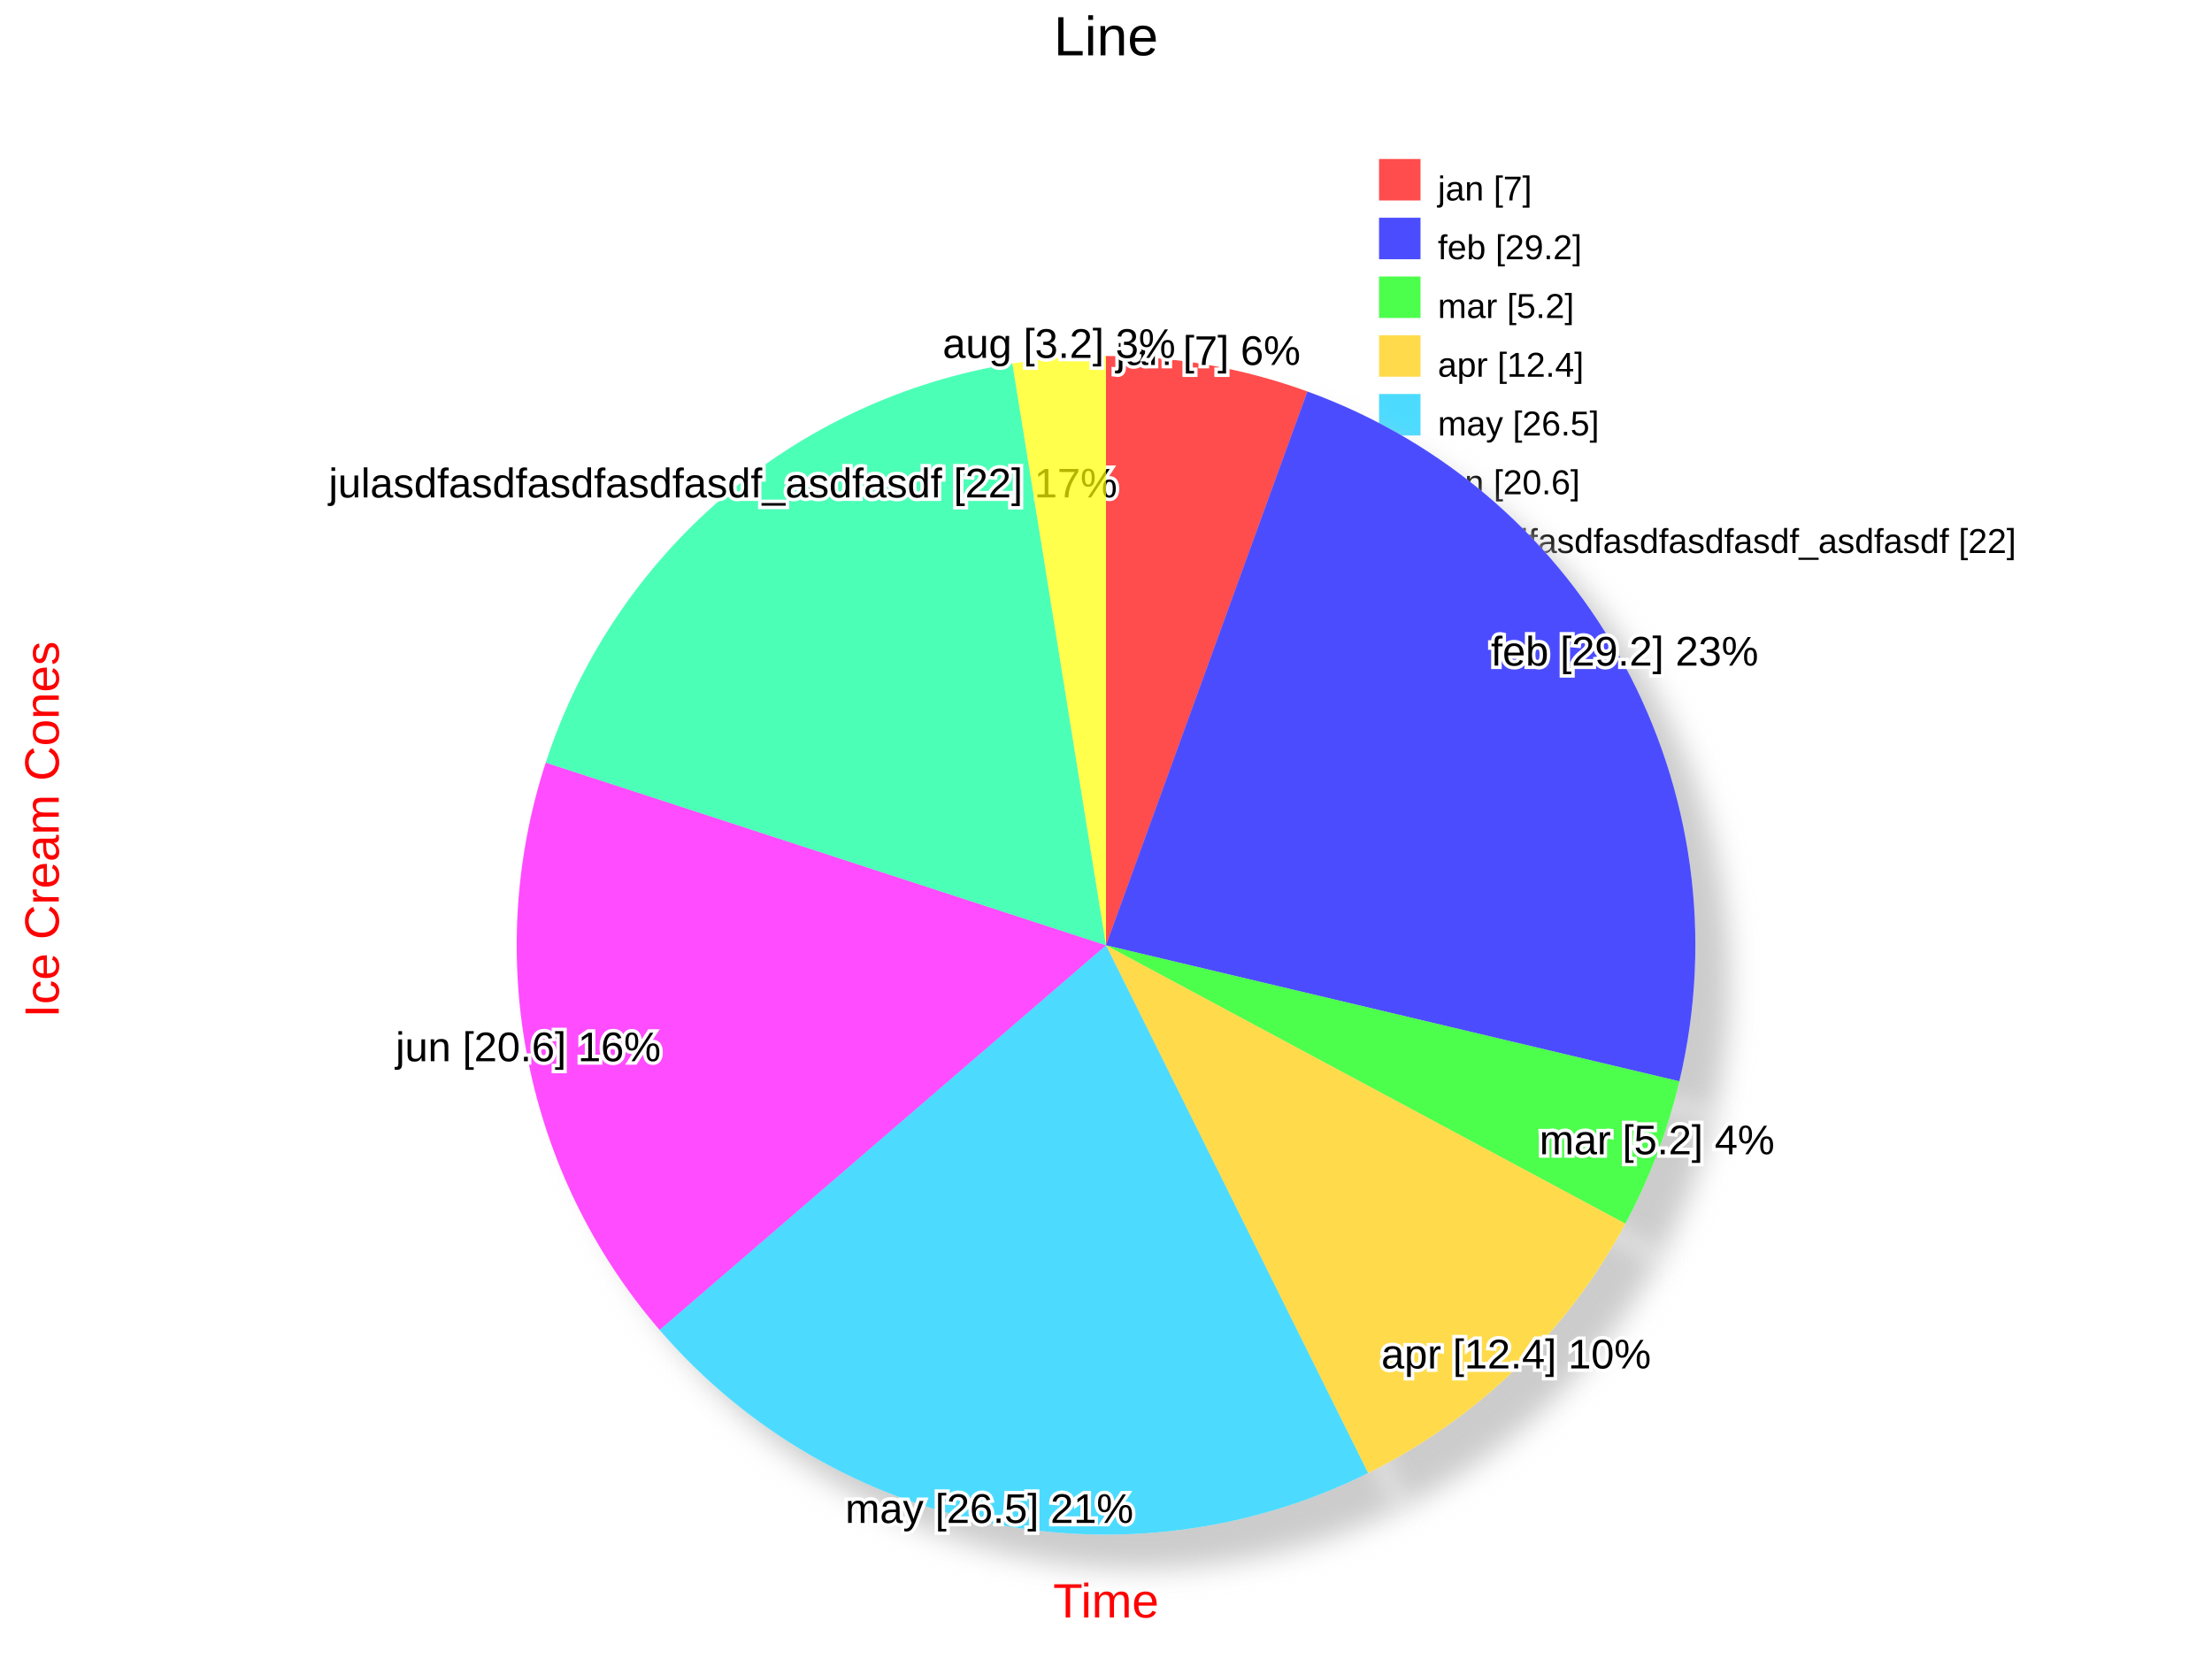
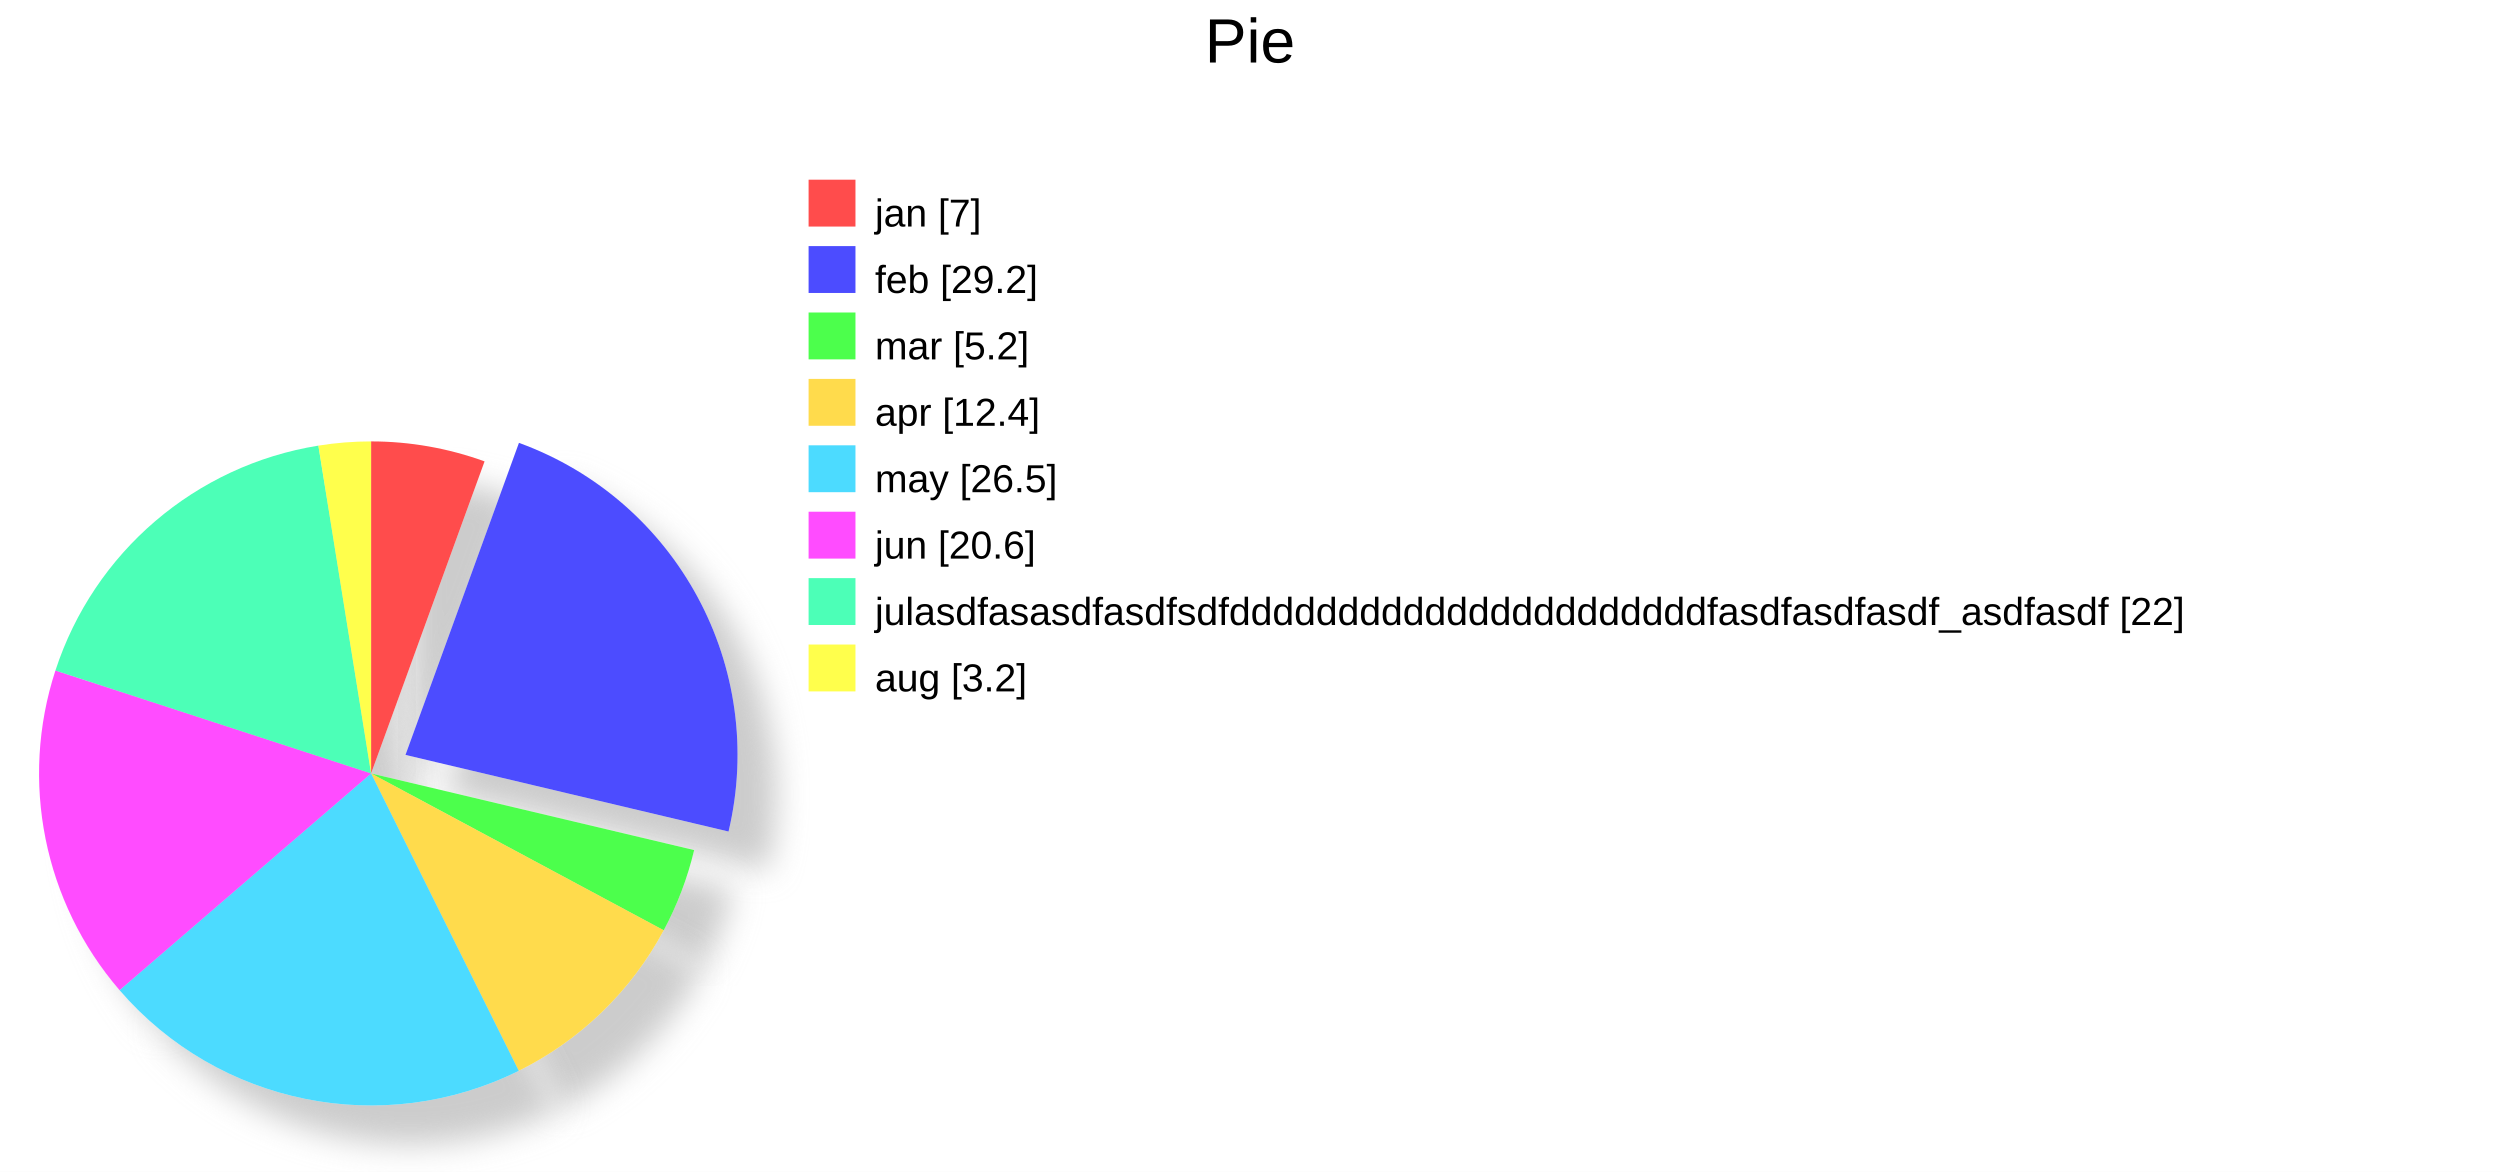
- <svg xmlns="http://www.w3.org/2000/svg" width="640" height="480" viewBox="0 0 640 480">
+ <svg xmlns="http://www.w3.org/2000/svg" width="640" height="300" viewBox="0 0 640 300">
  <defs>
    <filter id="dropshadow" width="1.2" height="1.2">
      <feGaussianBlur stdDeviation="4" result="blur" />
    </filter>
    <style type="text/css">
/* Copy from here for external style sheet */
.svgBackground{
  fill:#ffffff;
}
.graphBackground{
  fill:#f0f0f0;
}

/* graphs titles */
.mainTitle{
  text-anchor: middle;
  fill: #000000;
  font-size: 16px;
  font-family: "Arial", sans-serif;
  font-weight: normal;
}
.subTitle{
  text-anchor: middle;
  fill: #999999;
  font-size: 14px;
  font-family: "Arial", sans-serif;
  font-weight: normal;
}

.axis{
  stroke: #000000;
  stroke-width: 1px;
}

.guideLines{
  stroke: #666666;
  stroke-width: 1px;
  stroke-dasharray: 5 5;
}

.xAxisLabels{
  text-anchor: middle;
  fill: #000000;
  font-size: 12px;
  font-family: "Arial", sans-serif;
  font-weight: normal;
}

.yAxisLabels{
  text-anchor: end;
  fill: #000000;
  font-size: 12px;
  font-family: "Arial", sans-serif;
  font-weight: normal;
}

.xAxisTitle{
  text-anchor: middle;
  fill: #ff0000;
  font-size: 14px;
  font-family: "Arial", sans-serif;
  font-weight: normal;
}

.yAxisTitle{
  fill: #ff0000;
  text-anchor: middle;
  font-size: 14px;
  font-family: "Arial", sans-serif;
  font-weight: normal;
}

.dataPointLabel{
  fill: #000000;
  text-anchor:middle;
  font-size: 10px;
  font-family: "Arial", sans-serif;
  font-weight: normal;
}

.staggerGuideLine{
  fill: none;
  stroke: #000000;
  stroke-width: 0.5px;  
}

.dataPointLabel{
	fill: #000000;
	text-anchor:middle;
	font-size: 12px;
	font-family: "Arial", sans-serif;
	font-weight: normal;
}

/* key - MUST match fill styles */
.key1,.fill1{
	fill: #ff0000;
	fill-opacity: 0.7;
	stroke: none;
	stroke-width: 1px;	
}
.key2,.fill2{
	fill: #0000ff;
	fill-opacity: 0.7;
	stroke: none;
	stroke-width: 1px;	
}
.key3,.fill3{
	fill-opacity: 0.7;
	fill: #00ff00;
	stroke: none;
	stroke-width: 1px;	
}
.key4,.fill4{
	fill-opacity: 0.7;
	fill: #ffcc00;
	stroke: none;
	stroke-width: 1px;	
}
.key5,.fill5{
	fill-opacity: 0.7;
	fill: #00ccff;
	stroke: none;
	stroke-width: 1px;	
}
.key6,.fill6{
	fill-opacity: 0.7;
	fill: #ff00ff;
	stroke: none;
	stroke-width: 1px;	
}
.key7,.fill7{
	fill-opacity: 0.7;
	fill: #00ff99;
	stroke: none;
	stroke-width: 1px;	
}
.key8,.fill8{
	fill-opacity: 0.7;
	fill: #ffff00;
	stroke: none;
	stroke-width: 1px;	
}
.key9,.fill9{
	fill-opacity: 0.7;
	fill: #cc6666;
	stroke: none;
	stroke-width: 1px;	
}
.key10,.fill10{
	fill-opacity: 0.7;
	fill: #663399;
	stroke: none;
	stroke-width: 1px;	
}
.key11,.fill11{
	fill-opacity: 0.7;
	fill: #339900;
	stroke: none;
	stroke-width: 1px;	
}
.key12,.fill12{
	fill-opacity: 0.7;
	fill: #9966FF;
	stroke: none;
	stroke-width: 1px;	
}


.keyText{
  fill: #000000;
  text-anchor:start;
  font-size: 10px;
  font-family: "Arial", sans-serif;
  font-weight: normal;
}
/* End copy for external style sheet */

</style>
  </defs>
-   <rect width="640" height="480" x="0" y="0" class="svgBackground" />
+   <rect width="640" height="300" x="0" y="0" class="svgBackground" />
  <text x="320" y="16" class="mainTitle">
- Line
- </text>
-   <text x="320" y="468" class="xAxisTitle">
- Time
- </text>
-   <text x="17" y="240" class="yAxisTitle" transform="rotate( -90, 17, 240 )">
- Ice Cream Cones
- </text>
-   <g transform="translate(399.0 46)">
+ Pie
+ </text>
+   <g transform="translate(207.0 46)">
    <rect x="0" y="0" width="12" height="12" class="key1" />
    <text x="17" y="12" class="keyText">
jan [7]
</text>
    <rect x="0" y="17" width="12" height="12" class="key2" />
    <text x="17" y="29" class="keyText">
feb [29.2]
</text>
    <rect x="0" y="34" width="12" height="12" class="key3" />
    <text x="17" y="46" class="keyText">
mar [5.2]
</text>
    <rect x="0" y="51" width="12" height="12" class="key4" />
    <text x="17" y="63" class="keyText">
apr [12.4]
</text>
    <rect x="0" y="68" width="12" height="12" class="key5" />
    <text x="17" y="80" class="keyText">
may [26.5]
</text>
    <rect x="0" y="85" width="12" height="12" class="key6" />
    <text x="17" y="97" class="keyText">
jun [20.6]
</text>
    <rect x="0" y="102" width="12" height="12" class="key7" />
    <text x="17" y="114" class="keyText">
- julasdfasdfasdfasdfasdf_asdfasdf [22]
+ julasdfasasdfasdfsdfddddddddddddddddddddddfasdfasdfasdf_asdfasdf [22]
</text>
    <rect x="0" y="119" width="12" height="12" class="key8" />
    <text x="17" y="131" class="keyText">
aug [3.2]
</text>
  </g>
-   <g transform="translate( 149.5 103.0 )">
+   <g transform="translate( 10.0 113.0 )">
    <g>
-       <path d="M170.5,170.5 L170.5,0.0 A170.5,170.5 0, 0,1, 228.77 10.266 Z" filter="url(#dropshadow)" style="fill: #ccc; stroke: none;" transform="translate( 10 10 )" />
-       <path d="M170.5,170.5 L228.77,10.266 A170.5,170.5 0, 0,1, 336.395 209.858 Z" filter="url(#dropshadow)" style="fill: #ccc; stroke: none;" transform="translate( 10 10 )" />
-       <path d="M170.5,170.5 L336.395,209.858 A170.5,170.5 0, 0,1, 320.774 251.049 Z" filter="url(#dropshadow)" style="fill: #ccc; stroke: none;" transform="translate( 10 10 )" />
-       <path d="M170.5,170.5 L320.774,251.049 A170.5,170.5 0, 0,1, 246.331 323.209 Z" filter="url(#dropshadow)" style="fill: #ccc; stroke: none;" transform="translate( 10 10 )" />
-       <path d="M170.5,170.5 L246.331,323.209 A170.5,170.5 0, 0,1, 41.342 281.803 Z" filter="url(#dropshadow)" style="fill: #ccc; stroke: none;" transform="translate( 10 10 )" />
-       <path d="M170.5,170.5 L41.342,281.803 A170.5,170.5 0, 0,1, 8.397 117.651 Z" filter="url(#dropshadow)" style="fill: #ccc; stroke: none;" transform="translate( 10 10 )" />
-       <path d="M170.5,170.5 L8.397,117.651 A170.5,170.5 0, 0,1, 143.429 2.163 Z" filter="url(#dropshadow)" style="fill: #ccc; stroke: none;" transform="translate( 10 10 )" />
-       <path d="M170.5,170.5 L143.429,2.163 A170.5,170.5 0, 0,1, 170.5 0.0 Z" filter="url(#dropshadow)" style="fill: #ccc; stroke: none;" transform="translate( 10 10 )" />
+       <path d="M85.0,85.0 L85.0,0.0 A85.0,85.0 0, 0,1, 114.05 5.118 Z" filter="url(#dropshadow)" style="fill: #ccc; stroke: none;" transform="translate( 10 10 )" />
+       <path d="M85.0,85.0 L114.05,5.118 A85.0,85.0 0, 0,1, 167.704 104.621 Z" filter="url(#dropshadow)" style="fill: #ccc; stroke: none;" transform="translate( 18.8019 5.253793 )" />
+       <path d="M85.0,85.0 L167.704,104.621 A85.0,85.0 0, 0,1, 159.916 125.156 Z" filter="url(#dropshadow)" style="fill: #ccc; stroke: none;" transform="translate( 10 10 )" />
+       <path d="M85.0,85.0 L159.916,125.156 A85.0,85.0 0, 0,1, 122.804 161.13 Z" filter="url(#dropshadow)" style="fill: #ccc; stroke: none;" transform="translate( 10 10 )" />
+       <path d="M85.0,85.0 L122.804,161.13 A85.0,85.0 0, 0,1, 20.61 140.488 Z" filter="url(#dropshadow)" style="fill: #ccc; stroke: none;" transform="translate( 10 10 )" />
+       <path d="M85.0,85.0 L20.61,140.488 A85.0,85.0 0, 0,1, 4.186 58.653 Z" filter="url(#dropshadow)" style="fill: #ccc; stroke: none;" transform="translate( 10 10 )" />
+       <path d="M85.0,85.0 L4.186,58.653 A85.0,85.0 0, 0,1, 71.504 1.078 Z" filter="url(#dropshadow)" style="fill: #ccc; stroke: none;" transform="translate( 10 10 )" />
+       <path d="M85.0,85.0 L71.504,1.078 A85.0,85.0 0, 0,1, 85 0.0 Z" filter="url(#dropshadow)" style="fill: #ccc; stroke: none;" transform="translate( 10 10 )" />
    </g>
    <g>
-       <path d="M170.5,170.5 L170.5,0.0 A170.5,170.5 0, 0,1, 228.77 10.266 Z" style="fill: #fff; stroke: none;" />
-       <path d="M170.5,170.5 L228.77,10.266 A170.5,170.5 0, 0,1, 336.395 209.858 Z" style="fill: #fff; stroke: none;" />
-       <path d="M170.5,170.5 L336.395,209.858 A170.5,170.5 0, 0,1, 320.774 251.049 Z" style="fill: #fff; stroke: none;" />
-       <path d="M170.5,170.5 L320.774,251.049 A170.5,170.5 0, 0,1, 246.331 323.209 Z" style="fill: #fff; stroke: none;" />
-       <path d="M170.5,170.5 L246.331,323.209 A170.5,170.5 0, 0,1, 41.342 281.803 Z" style="fill: #fff; stroke: none;" />
-       <path d="M170.5,170.5 L41.342,281.803 A170.5,170.5 0, 0,1, 8.397 117.651 Z" style="fill: #fff; stroke: none;" />
-       <path d="M170.5,170.5 L8.397,117.651 A170.5,170.5 0, 0,1, 143.429 2.163 Z" style="fill: #fff; stroke: none;" />
-       <path d="M170.5,170.5 L143.429,2.163 A170.5,170.5 0, 0,1, 170.5 0.0 Z" style="fill: #fff; stroke: none;" />
+       <path d="M85.0,85.0 L85.0,0.0 A85.0,85.0 0, 0,1, 114.05 5.118 Z" style="fill: #fff; stroke: none;" />
+       <path d="M85.0,85.0 L114.05,5.118 A85.0,85.0 0, 0,1, 167.704 104.621 Z" style="fill: #fff; stroke: none;" transform="translate( 8.801904 -4.746207 )" />
+       <path d="M85.0,85.0 L167.704,104.621 A85.0,85.0 0, 0,1, 159.916 125.156 Z" style="fill: #fff; stroke: none;" />
+       <path d="M85.0,85.0 L159.916,125.156 A85.0,85.0 0, 0,1, 122.804 161.13 Z" style="fill: #fff; stroke: none;" />
+       <path d="M85.0,85.0 L122.804,161.13 A85.0,85.0 0, 0,1, 20.61 140.488 Z" style="fill: #fff; stroke: none;" />
+       <path d="M85.0,85.0 L20.61,140.488 A85.0,85.0 0, 0,1, 4.186 58.653 Z" style="fill: #fff; stroke: none;" />
+       <path d="M85.0,85.0 L4.186,58.653 A85.0,85.0 0, 0,1, 71.504 1.078 Z" style="fill: #fff; stroke: none;" />
+       <path d="M85.0,85.0 L71.504,1.078 A85.0,85.0 0, 0,1, 85 0.0 Z" style="fill: #fff; stroke: none;" />
    </g>
    <g>
-       <path d="M170.5,170.5 L170.5,0.0 A170.5,170.5 0, 0,1, 228.77 10.266 Z" class="fill1" />
-       <text x="200.084" y="2.586" class="dataPointLabel" style="stroke: #fff; stroke-width: 2;">
- jan [7] 6%
- </text>
-       <text x="200.084" y="2.586" class="dataPointLabel">
- jan [7] 6%
- </text>
-       <path d="M170.5,170.5 L228.77,10.266 A170.5,170.5 0, 0,1, 336.395 209.858 Z" class="fill2" />
-       <text x="320.572" y="89.577" class="dataPointLabel" style="stroke: #fff; stroke-width: 2;">
- feb [29.2] 23%
- </text>
-       <text x="320.572" y="89.577" class="dataPointLabel">
- feb [29.2] 23%
- </text>
-       <path d="M170.5,170.5 L336.395,209.858 A170.5,170.5 0, 0,1, 320.774 251.049 Z" class="fill3" />
-       <text x="329.92" y="230.96" class="dataPointLabel" style="stroke: #fff; stroke-width: 2;">
- mar [5.2] 4%
- </text>
-       <text x="329.92" y="230.96" class="dataPointLabel">
- mar [5.2] 4%
- </text>
-       <path d="M170.5,170.5 L320.774,251.049 A170.5,170.5 0, 0,1, 246.331 323.209 Z" class="fill4" />
-       <text x="289.17" y="292.924" class="dataPointLabel" style="stroke: #fff; stroke-width: 2;">
- apr [12.4] 10%
- </text>
-       <text x="289.17" y="292.924" class="dataPointLabel">
- apr [12.4] 10%
- </text>
-       <path d="M170.5,170.5 L246.331,323.209 A170.5,170.5 0, 0,1, 41.342 281.803 Z" class="fill5" />
-       <text x="136.743" y="337.625" class="dataPointLabel" style="stroke: #fff; stroke-width: 2;">
- may [26.5] 21%
- </text>
-       <text x="136.743" y="337.625" class="dataPointLabel">
- may [26.5] 21%
- </text>
-       <path d="M170.5,170.5 L41.342,281.803 A170.5,170.5 0, 0,1, 8.397 117.651 Z" class="fill6" />
-       <text x="3.333" y="204.049" class="dataPointLabel" style="stroke: #fff; stroke-width: 2;">
- jun [20.6] 16%
- </text>
-       <text x="3.333" y="204.049" class="dataPointLabel">
- jun [20.6] 16%
- </text>
-       <path d="M170.5,170.5 L8.397,117.651 A170.5,170.5 0, 0,1, 143.429 2.163 Z" class="fill7" />
-       <text x="59.68" y="40.927" class="dataPointLabel" style="stroke: #fff; stroke-width: 2;">
- julasdfasdfasdfasdfasdf_asdfasdf [22] 17%
- </text>
-       <text x="59.68" y="40.927" class="dataPointLabel">
- julasdfasdfasdfasdfasdf_asdfasdf [22] 17%
- </text>
-       <path d="M170.5,170.5 L143.429,2.163 A170.5,170.5 0, 0,1, 170.5 0.0 Z" class="fill8" />
-       <text x="156.922" y="0.542" class="dataPointLabel" style="stroke: #fff; stroke-width: 2;">
- aug [3.2] 3%
- </text>
-       <text x="156.922" y="0.542" class="dataPointLabel">
- aug [3.2] 3%
- </text>
+       <path d="M85.0,85.0 L85.0,0.0 A85.0,85.0 0, 0,1, 114.05 5.118 Z" class="fill1" />
+       <path d="M85.0,85.0 L114.05,5.118 A85.0,85.0 0, 0,1, 167.704 104.621 Z" class="fill2" transform="translate( 8.801904 -4.746207 )" />
+       <path d="M85.0,85.0 L167.704,104.621 A85.0,85.0 0, 0,1, 159.916 125.156 Z" class="fill3" />
+       <path d="M85.0,85.0 L159.916,125.156 A85.0,85.0 0, 0,1, 122.804 161.13 Z" class="fill4" />
+       <path d="M85.0,85.0 L122.804,161.13 A85.0,85.0 0, 0,1, 20.61 140.488 Z" class="fill5" />
+       <path d="M85.0,85.0 L20.61,140.488 A85.0,85.0 0, 0,1, 4.186 58.653 Z" class="fill6" />
+       <path d="M85.0,85.0 L4.186,58.653 A85.0,85.0 0, 0,1, 71.504 1.078 Z" class="fill7" />
+       <path d="M85.0,85.0 L71.504,1.078 A85.0,85.0 0, 0,1, 85 0.0 Z" class="fill8" />
    </g>
  </g>
</svg>
